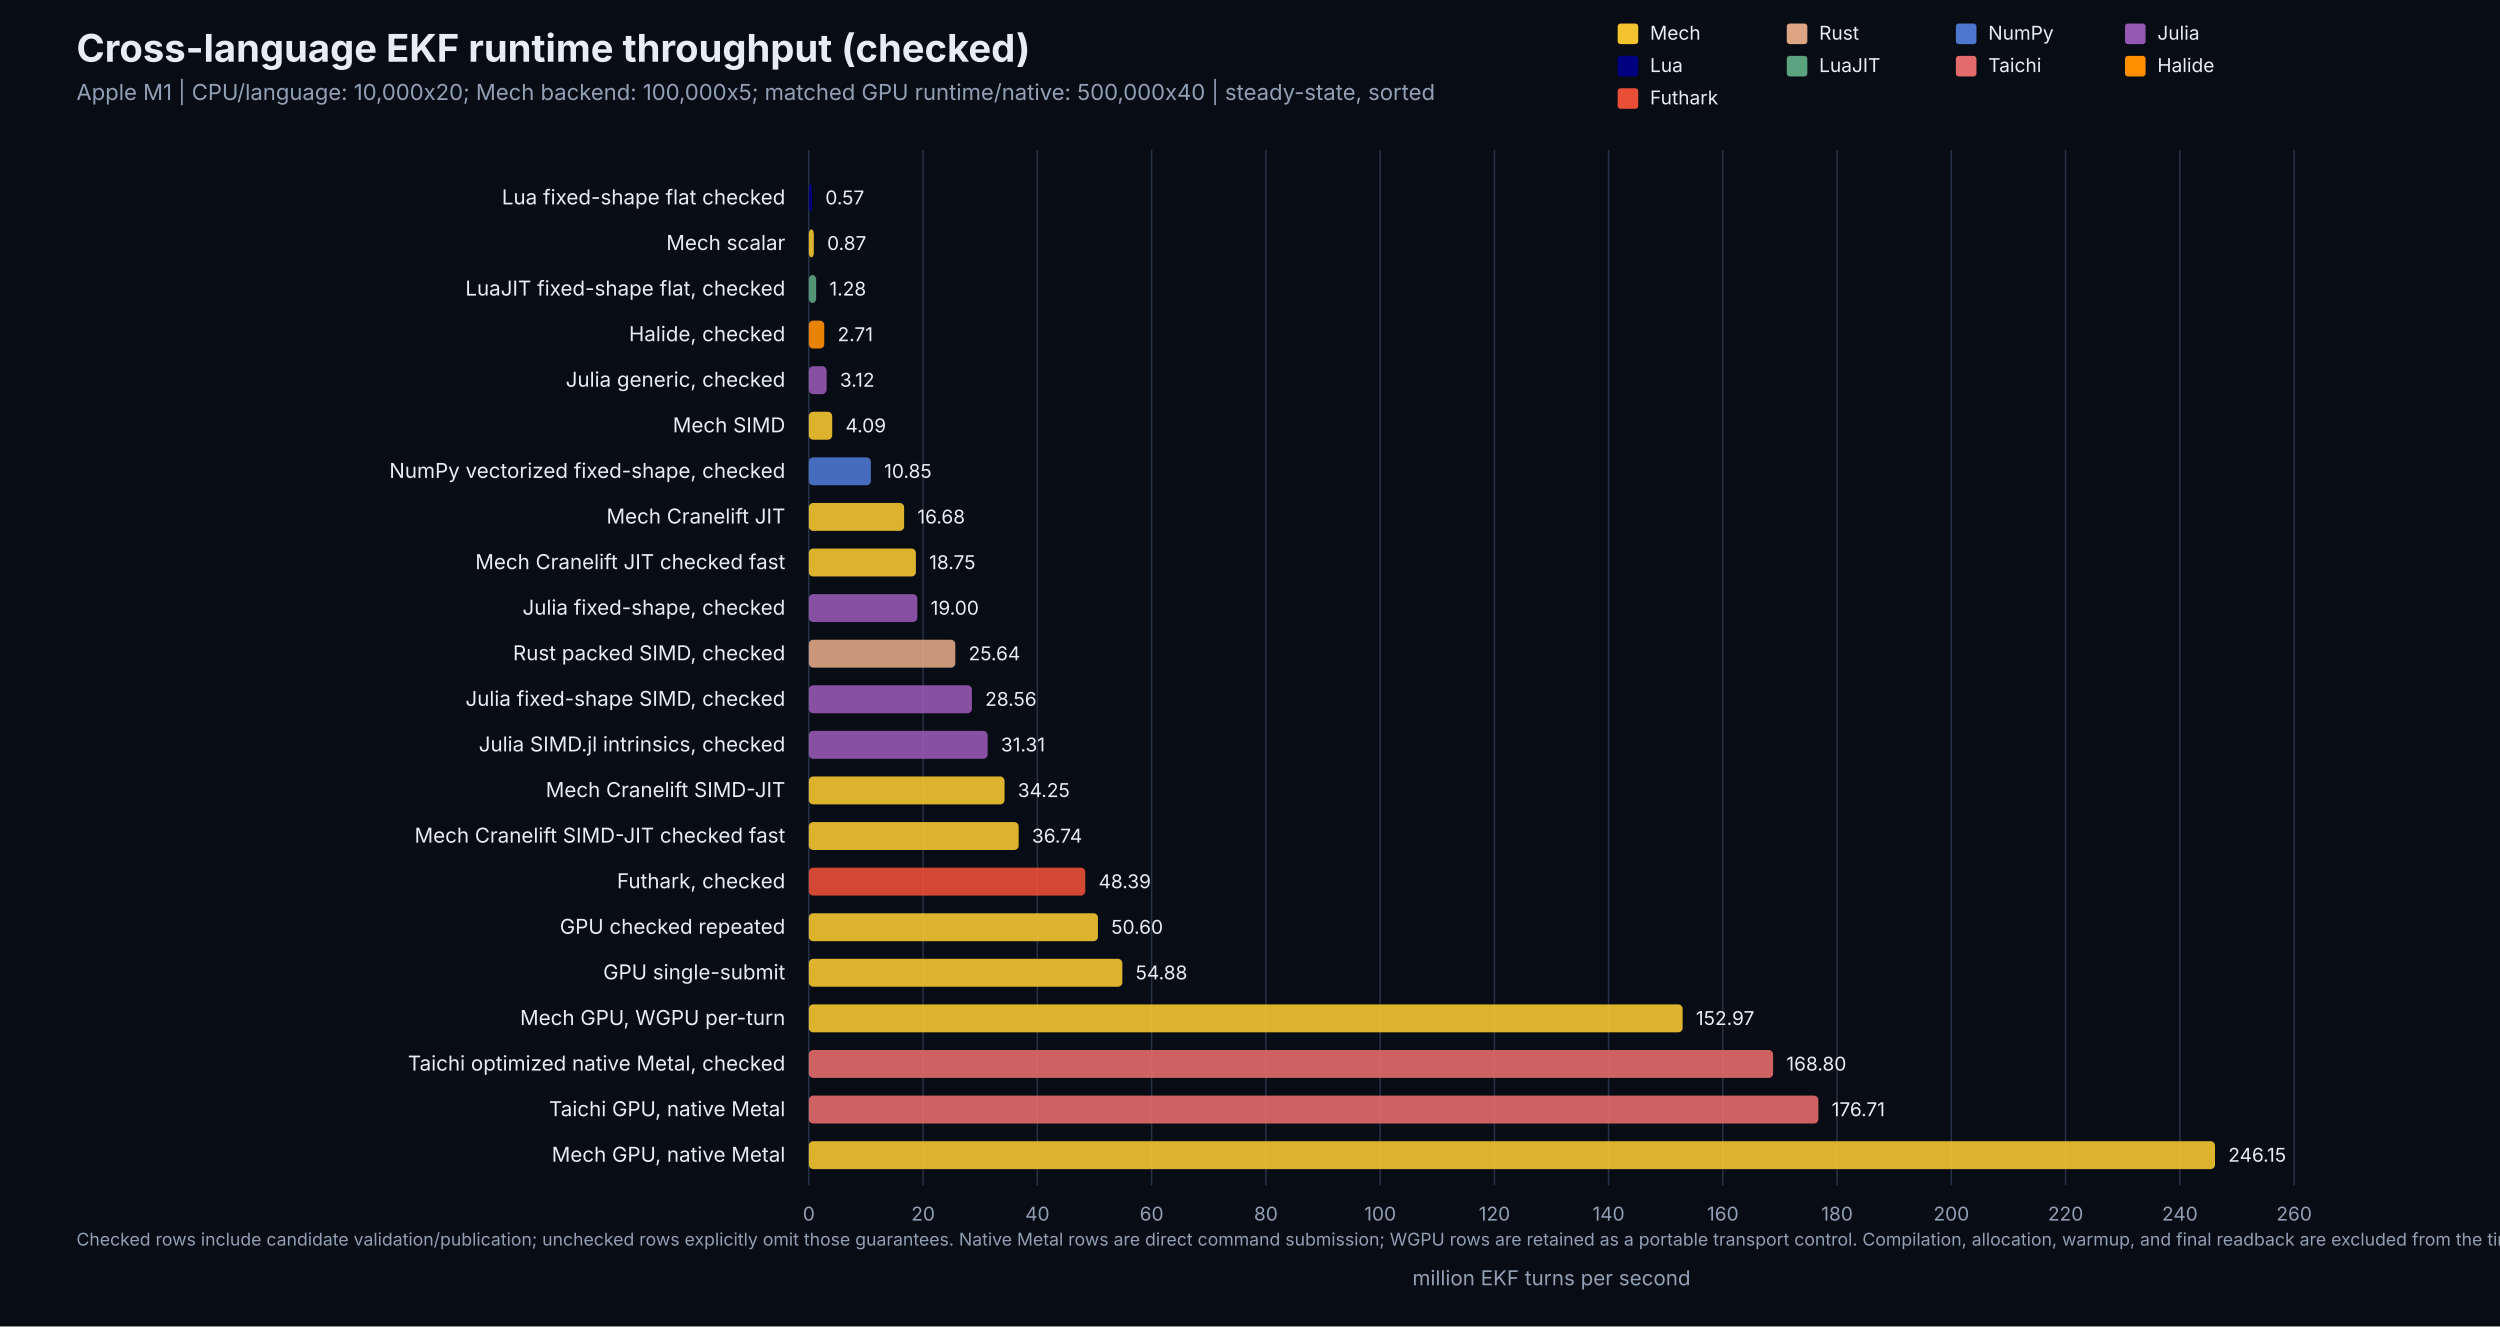
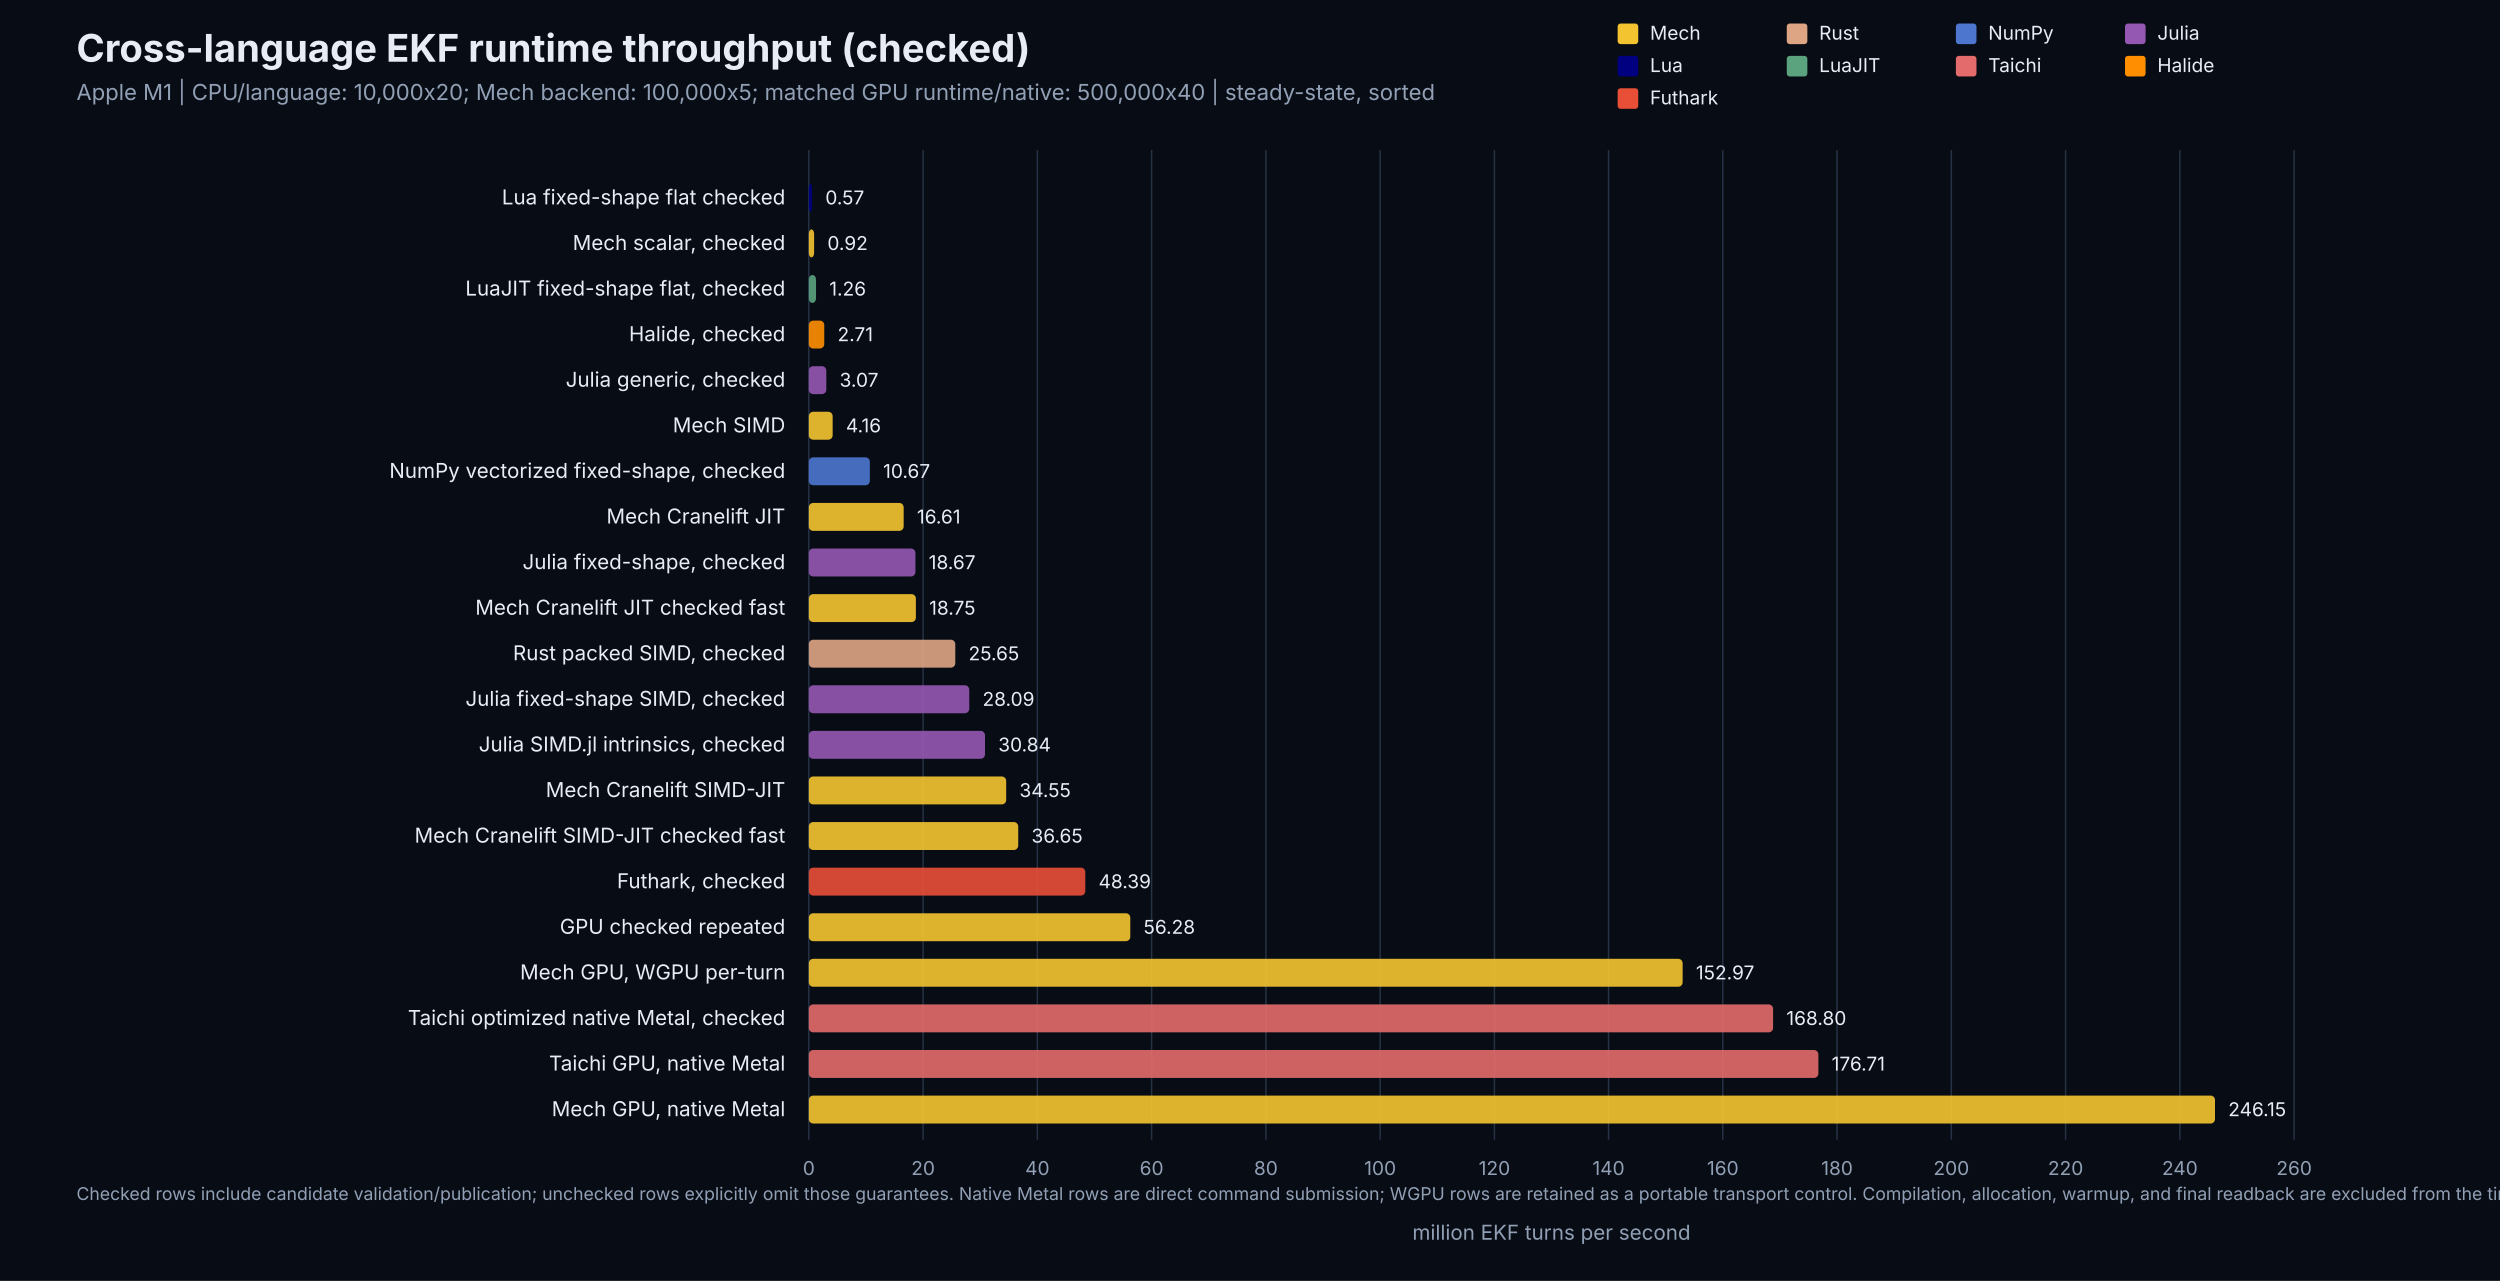
- <svg xmlns="http://www.w3.org/2000/svg" width="1700" height="902" viewBox="0 0 1700 902">
+ <svg xmlns="http://www.w3.org/2000/svg" width="1700" height="871" viewBox="0 0 1700 871">
  <rect width="100%" height="100%" fill="#080c14" />
  <style>text{font-family:-apple-system,BlinkMacSystemFont,"Segoe UI",sans-serif;fill:#e8edf5} .muted{fill:#91a0b5} .grid{stroke:#263246;stroke-width:1} .axis{fill:#91a0b5;font-size:13px} .label{font-size:14px} .value{font-size:13px;font-variant-numeric:tabular-nums}</style>
  <text x="52" y="42" font-size="26" font-weight="700">Cross-language EKF runtime throughput (checked)</text>
  <text x="52" y="68" class="muted" font-size="15">Apple M1 | CPU/language: 10,000x20; Mech backend: 100,000x5; matched GPU runtime/native: 500,000x40 | steady-state, sorted</text>
-   <line x1="550.0" y1="102" x2="550.0" y2="806" class="grid" />
-   <text x="550.0" y="830" text-anchor="middle" class="axis">0</text>
-   <line x1="627.7" y1="102" x2="627.7" y2="806" class="grid" />
-   <text x="627.7" y="830" text-anchor="middle" class="axis">20</text>
-   <line x1="705.4" y1="102" x2="705.4" y2="806" class="grid" />
-   <text x="705.4" y="830" text-anchor="middle" class="axis">40</text>
-   <line x1="783.1" y1="102" x2="783.1" y2="806" class="grid" />
-   <text x="783.1" y="830" text-anchor="middle" class="axis">60</text>
-   <line x1="860.8" y1="102" x2="860.8" y2="806" class="grid" />
-   <text x="860.8" y="830" text-anchor="middle" class="axis">80</text>
-   <line x1="938.5" y1="102" x2="938.5" y2="806" class="grid" />
-   <text x="938.5" y="830" text-anchor="middle" class="axis">100</text>
-   <line x1="1016.2" y1="102" x2="1016.2" y2="806" class="grid" />
-   <text x="1016.2" y="830" text-anchor="middle" class="axis">120</text>
-   <line x1="1093.8" y1="102" x2="1093.8" y2="806" class="grid" />
-   <text x="1093.8" y="830" text-anchor="middle" class="axis">140</text>
-   <line x1="1171.5" y1="102" x2="1171.5" y2="806" class="grid" />
-   <text x="1171.5" y="830" text-anchor="middle" class="axis">160</text>
-   <line x1="1249.2" y1="102" x2="1249.2" y2="806" class="grid" />
-   <text x="1249.2" y="830" text-anchor="middle" class="axis">180</text>
-   <line x1="1326.9" y1="102" x2="1326.9" y2="806" class="grid" />
-   <text x="1326.9" y="830" text-anchor="middle" class="axis">200</text>
-   <line x1="1404.6" y1="102" x2="1404.6" y2="806" class="grid" />
-   <text x="1404.6" y="830" text-anchor="middle" class="axis">220</text>
-   <line x1="1482.3" y1="102" x2="1482.3" y2="806" class="grid" />
-   <text x="1482.3" y="830" text-anchor="middle" class="axis">240</text>
-   <line x1="1560.0" y1="102" x2="1560.0" y2="806" class="grid" />
-   <text x="1560.0" y="830" text-anchor="middle" class="axis">260</text>
-   <text x="1055.0" y="874" text-anchor="middle" class="muted" font-size="14">million EKF turns per second</text>
+   <line x1="550.0" y1="102" x2="550.0" y2="775" class="grid" />
+   <text x="550.0" y="799" text-anchor="middle" class="axis">0</text>
+   <line x1="627.7" y1="102" x2="627.7" y2="775" class="grid" />
+   <text x="627.7" y="799" text-anchor="middle" class="axis">20</text>
+   <line x1="705.4" y1="102" x2="705.4" y2="775" class="grid" />
+   <text x="705.4" y="799" text-anchor="middle" class="axis">40</text>
+   <line x1="783.1" y1="102" x2="783.1" y2="775" class="grid" />
+   <text x="783.1" y="799" text-anchor="middle" class="axis">60</text>
+   <line x1="860.8" y1="102" x2="860.8" y2="775" class="grid" />
+   <text x="860.8" y="799" text-anchor="middle" class="axis">80</text>
+   <line x1="938.5" y1="102" x2="938.5" y2="775" class="grid" />
+   <text x="938.5" y="799" text-anchor="middle" class="axis">100</text>
+   <line x1="1016.2" y1="102" x2="1016.2" y2="775" class="grid" />
+   <text x="1016.2" y="799" text-anchor="middle" class="axis">120</text>
+   <line x1="1093.8" y1="102" x2="1093.8" y2="775" class="grid" />
+   <text x="1093.8" y="799" text-anchor="middle" class="axis">140</text>
+   <line x1="1171.5" y1="102" x2="1171.5" y2="775" class="grid" />
+   <text x="1171.5" y="799" text-anchor="middle" class="axis">160</text>
+   <line x1="1249.2" y1="102" x2="1249.2" y2="775" class="grid" />
+   <text x="1249.2" y="799" text-anchor="middle" class="axis">180</text>
+   <line x1="1326.9" y1="102" x2="1326.9" y2="775" class="grid" />
+   <text x="1326.9" y="799" text-anchor="middle" class="axis">200</text>
+   <line x1="1404.6" y1="102" x2="1404.6" y2="775" class="grid" />
+   <text x="1404.6" y="799" text-anchor="middle" class="axis">220</text>
+   <line x1="1482.3" y1="102" x2="1482.3" y2="775" class="grid" />
+   <text x="1482.3" y="799" text-anchor="middle" class="axis">240</text>
+   <line x1="1560.0" y1="102" x2="1560.0" y2="775" class="grid" />
+   <text x="1560.0" y="799" text-anchor="middle" class="axis">260</text>
+   <text x="1055.0" y="843" text-anchor="middle" class="muted" font-size="14">million EKF turns per second</text>
  <rect x="1100" y="16" width="14" height="14" rx="2" fill="#f4c430" />
  <text x="1122" y="27" font-size="13">Mech</text>
  <rect x="1215" y="16" width="14" height="14" rx="2" fill="#dea584" />
  <text x="1237" y="27" font-size="13">Rust</text>
  <rect x="1330" y="16" width="14" height="14" rx="2" fill="#4d77cf" />
  <text x="1352" y="27" font-size="13">NumPy</text>
  <rect x="1445" y="16" width="14" height="14" rx="2" fill="#9558b2" />
  <text x="1467" y="27" font-size="13">Julia</text>
  <rect x="1100" y="38" width="14" height="14" rx="2" fill="#000080" />
  <text x="1122" y="49" font-size="13">Lua</text>
  <rect x="1215" y="38" width="14" height="14" rx="2" fill="#5ba37f" />
  <text x="1237" y="49" font-size="13">LuaJIT</text>
  <rect x="1330" y="38" width="14" height="14" rx="2" fill="#e36b6b" />
  <text x="1352" y="49" font-size="13">Taichi</text>
  <rect x="1445" y="38" width="14" height="14" rx="2" fill="#ff8f00" />
  <text x="1467" y="49" font-size="13">Halide</text>
  <rect x="1100" y="60" width="14" height="14" rx="2" fill="#e94f37" />
  <text x="1122" y="71" font-size="13">Futhark</text>
  <text x="534" y="139" text-anchor="end" class="label">Lua fixed-shape flat checked</text>
  <rect x="550" y="125" width="2.2" height="19" rx="3" fill="#000080" opacity="0.9" />
  <text x="561.2" y="139" class="value">0.57</text>
-   <text x="534" y="170" text-anchor="end" class="label">Mech scalar</text>
-   <rect x="550" y="156" width="3.4" height="19" rx="3" fill="#f4c430" opacity="0.9" />
-   <text x="562.4" y="170" class="value">0.87</text>
+   <text x="534" y="170" text-anchor="end" class="label">Mech scalar, checked</text>
+   <rect x="550" y="156" width="3.6" height="19" rx="3" fill="#f4c430" opacity="0.9" />
+   <text x="562.6" y="170" class="value">0.92</text>
  <text x="534" y="201" text-anchor="end" class="label">LuaJIT fixed-shape flat, checked</text>
-   <rect x="550" y="187" width="5.0" height="19" rx="3" fill="#5ba37f" opacity="0.9" />
-   <text x="564.0" y="201" class="value">1.28</text>
+   <rect x="550" y="187" width="4.9" height="19" rx="3" fill="#5ba37f" opacity="0.9" />
+   <text x="563.9" y="201" class="value">1.26</text>
  <text x="534" y="232" text-anchor="end" class="label">Halide, checked</text>
  <rect x="550" y="218" width="10.5" height="19" rx="3" fill="#ff8f00" opacity="0.9" />
  <text x="569.5" y="232" class="value">2.71</text>
  <text x="534" y="263" text-anchor="end" class="label">Julia generic, checked</text>
-   <rect x="550" y="249" width="12.1" height="19" rx="3" fill="#9558b2" opacity="0.9" />
-   <text x="571.1" y="263" class="value">3.12</text>
+   <rect x="550" y="249" width="11.9" height="19" rx="3" fill="#9558b2" opacity="0.9" />
+   <text x="570.9" y="263" class="value">3.07</text>
  <text x="534" y="294" text-anchor="end" class="label">Mech SIMD</text>
-   <rect x="550" y="280" width="15.9" height="19" rx="3" fill="#f4c430" opacity="0.9" />
-   <text x="574.9" y="294" class="value">4.09</text>
+   <rect x="550" y="280" width="16.2" height="19" rx="3" fill="#f4c430" opacity="0.9" />
+   <text x="575.2" y="294" class="value">4.16</text>
  <text x="534" y="325" text-anchor="end" class="label">NumPy vectorized fixed-shape, checked</text>
-   <rect x="550" y="311" width="42.2" height="19" rx="3" fill="#4d77cf" opacity="0.9" />
-   <text x="601.2" y="325" class="value">10.85</text>
+   <rect x="550" y="311" width="41.5" height="19" rx="3" fill="#4d77cf" opacity="0.9" />
+   <text x="600.5" y="325" class="value">10.67</text>
  <text x="534" y="356" text-anchor="end" class="label">Mech Cranelift JIT</text>
-   <rect x="550" y="342" width="64.8" height="19" rx="3" fill="#f4c430" opacity="0.9" />
-   <text x="623.8" y="356" class="value">16.68</text>
-   <text x="534" y="387" text-anchor="end" class="label">Mech Cranelift JIT checked fast</text>
-   <rect x="550" y="373" width="72.8" height="19" rx="3" fill="#f4c430" opacity="0.9" />
-   <text x="631.8" y="387" class="value">18.75</text>
-   <text x="534" y="418" text-anchor="end" class="label">Julia fixed-shape, checked</text>
-   <rect x="550" y="404" width="73.8" height="19" rx="3" fill="#9558b2" opacity="0.9" />
-   <text x="632.8" y="418" class="value">19.00</text>
+   <rect x="550" y="342" width="64.5" height="19" rx="3" fill="#f4c430" opacity="0.9" />
+   <text x="623.5" y="356" class="value">16.61</text>
+   <text x="534" y="387" text-anchor="end" class="label">Julia fixed-shape, checked</text>
+   <rect x="550" y="373" width="72.5" height="19" rx="3" fill="#9558b2" opacity="0.9" />
+   <text x="631.5" y="387" class="value">18.67</text>
+   <text x="534" y="418" text-anchor="end" class="label">Mech Cranelift JIT checked fast</text>
+   <rect x="550" y="404" width="72.8" height="19" rx="3" fill="#f4c430" opacity="0.9" />
+   <text x="631.8" y="418" class="value">18.75</text>
  <text x="534" y="449" text-anchor="end" class="label">Rust packed SIMD, checked</text>
  <rect x="550" y="435" width="99.6" height="19" rx="3" fill="#dea584" opacity="0.9" />
-   <text x="658.6" y="449" class="value">25.64</text>
+   <text x="658.6" y="449" class="value">25.65</text>
  <text x="534" y="480" text-anchor="end" class="label">Julia fixed-shape SIMD, checked</text>
-   <rect x="550" y="466" width="110.9" height="19" rx="3" fill="#9558b2" opacity="0.9" />
-   <text x="669.9" y="480" class="value">28.56</text>
+   <rect x="550" y="466" width="109.1" height="19" rx="3" fill="#9558b2" opacity="0.9" />
+   <text x="668.1" y="480" class="value">28.09</text>
  <text x="534" y="511" text-anchor="end" class="label">Julia SIMD.jl intrinsics, checked</text>
-   <rect x="550" y="497" width="121.6" height="19" rx="3" fill="#9558b2" opacity="0.9" />
-   <text x="680.6" y="511" class="value">31.31</text>
+   <rect x="550" y="497" width="119.8" height="19" rx="3" fill="#9558b2" opacity="0.9" />
+   <text x="678.8" y="511" class="value">30.84</text>
  <text x="534" y="542" text-anchor="end" class="label">Mech Cranelift SIMD-JIT</text>
-   <rect x="550" y="528" width="133.1" height="19" rx="3" fill="#f4c430" opacity="0.9" />
-   <text x="692.1" y="542" class="value">34.25</text>
+   <rect x="550" y="528" width="134.2" height="19" rx="3" fill="#f4c430" opacity="0.9" />
+   <text x="693.2" y="542" class="value">34.55</text>
  <text x="534" y="573" text-anchor="end" class="label">Mech Cranelift SIMD-JIT checked fast</text>
-   <rect x="550" y="559" width="142.7" height="19" rx="3" fill="#f4c430" opacity="0.9" />
-   <text x="701.7" y="573" class="value">36.74</text>
+   <rect x="550" y="559" width="142.4" height="19" rx="3" fill="#f4c430" opacity="0.9" />
+   <text x="701.4" y="573" class="value">36.65</text>
  <text x="534" y="604" text-anchor="end" class="label">Futhark, checked</text>
  <rect x="550" y="590" width="188.0" height="19" rx="3" fill="#e94f37" opacity="0.9" />
  <text x="747.0" y="604" class="value">48.39</text>
  <text x="534" y="635" text-anchor="end" class="label">GPU checked repeated</text>
-   <rect x="550" y="621" width="196.6" height="19" rx="3" fill="#f4c430" opacity="0.9" />
-   <text x="755.6" y="635" class="value">50.60</text>
-   <text x="534" y="666" text-anchor="end" class="label">GPU single-submit</text>
-   <rect x="550" y="652" width="213.2" height="19" rx="3" fill="#f4c430" opacity="0.9" />
-   <text x="772.2" y="666" class="value">54.88</text>
-   <text x="534" y="697" text-anchor="end" class="label">Mech GPU, WGPU per-turn</text>
-   <rect x="550" y="683" width="594.2" height="19" rx="3" fill="#f4c430" opacity="0.9" />
-   <text x="1153.2" y="697" class="value">152.97</text>
-   <text x="534" y="728" text-anchor="end" class="label">Taichi optimized native Metal, checked</text>
-   <rect x="550" y="714" width="655.7" height="19" rx="3" fill="#e36b6b" opacity="0.9" />
-   <text x="1214.7" y="728" class="value">168.80</text>
-   <text x="534" y="759" text-anchor="end" class="label">Taichi GPU, native Metal</text>
-   <rect x="550" y="745" width="686.5" height="19" rx="3" fill="#e36b6b" opacity="0.9" />
-   <text x="1245.5" y="759" class="value">176.71</text>
-   <text x="534" y="790" text-anchor="end" class="label">Mech GPU, native Metal</text>
-   <rect x="550" y="776" width="956.2" height="19" rx="3" fill="#f4c430" opacity="0.9" />
-   <text x="1515.2" y="790" class="value">246.15</text>
-   <text x="52" y="847" class="muted" font-size="12">Checked rows include candidate validation/publication; unchecked rows explicitly omit those guarantees. Native Metal rows are direct command submission; WGPU rows are retained as a portable transport control. Compilation, allocation, warmup, and final readback are excluded from the timed region.</text>
+   <rect x="550" y="621" width="218.6" height="19" rx="3" fill="#f4c430" opacity="0.9" />
+   <text x="777.6" y="635" class="value">56.28</text>
+   <text x="534" y="666" text-anchor="end" class="label">Mech GPU, WGPU per-turn</text>
+   <rect x="550" y="652" width="594.2" height="19" rx="3" fill="#f4c430" opacity="0.9" />
+   <text x="1153.2" y="666" class="value">152.97</text>
+   <text x="534" y="697" text-anchor="end" class="label">Taichi optimized native Metal, checked</text>
+   <rect x="550" y="683" width="655.7" height="19" rx="3" fill="#e36b6b" opacity="0.9" />
+   <text x="1214.7" y="697" class="value">168.80</text>
+   <text x="534" y="728" text-anchor="end" class="label">Taichi GPU, native Metal</text>
+   <rect x="550" y="714" width="686.5" height="19" rx="3" fill="#e36b6b" opacity="0.9" />
+   <text x="1245.5" y="728" class="value">176.71</text>
+   <text x="534" y="759" text-anchor="end" class="label">Mech GPU, native Metal</text>
+   <rect x="550" y="745" width="956.2" height="19" rx="3" fill="#f4c430" opacity="0.9" />
+   <text x="1515.2" y="759" class="value">246.15</text>
+   <text x="52" y="816" class="muted" font-size="12">Checked rows include candidate validation/publication; unchecked rows explicitly omit those guarantees. Native Metal rows are direct command submission; WGPU rows are retained as a portable transport control. Compilation, allocation, warmup, and final readback are excluded from the timed region.</text>
</svg>
